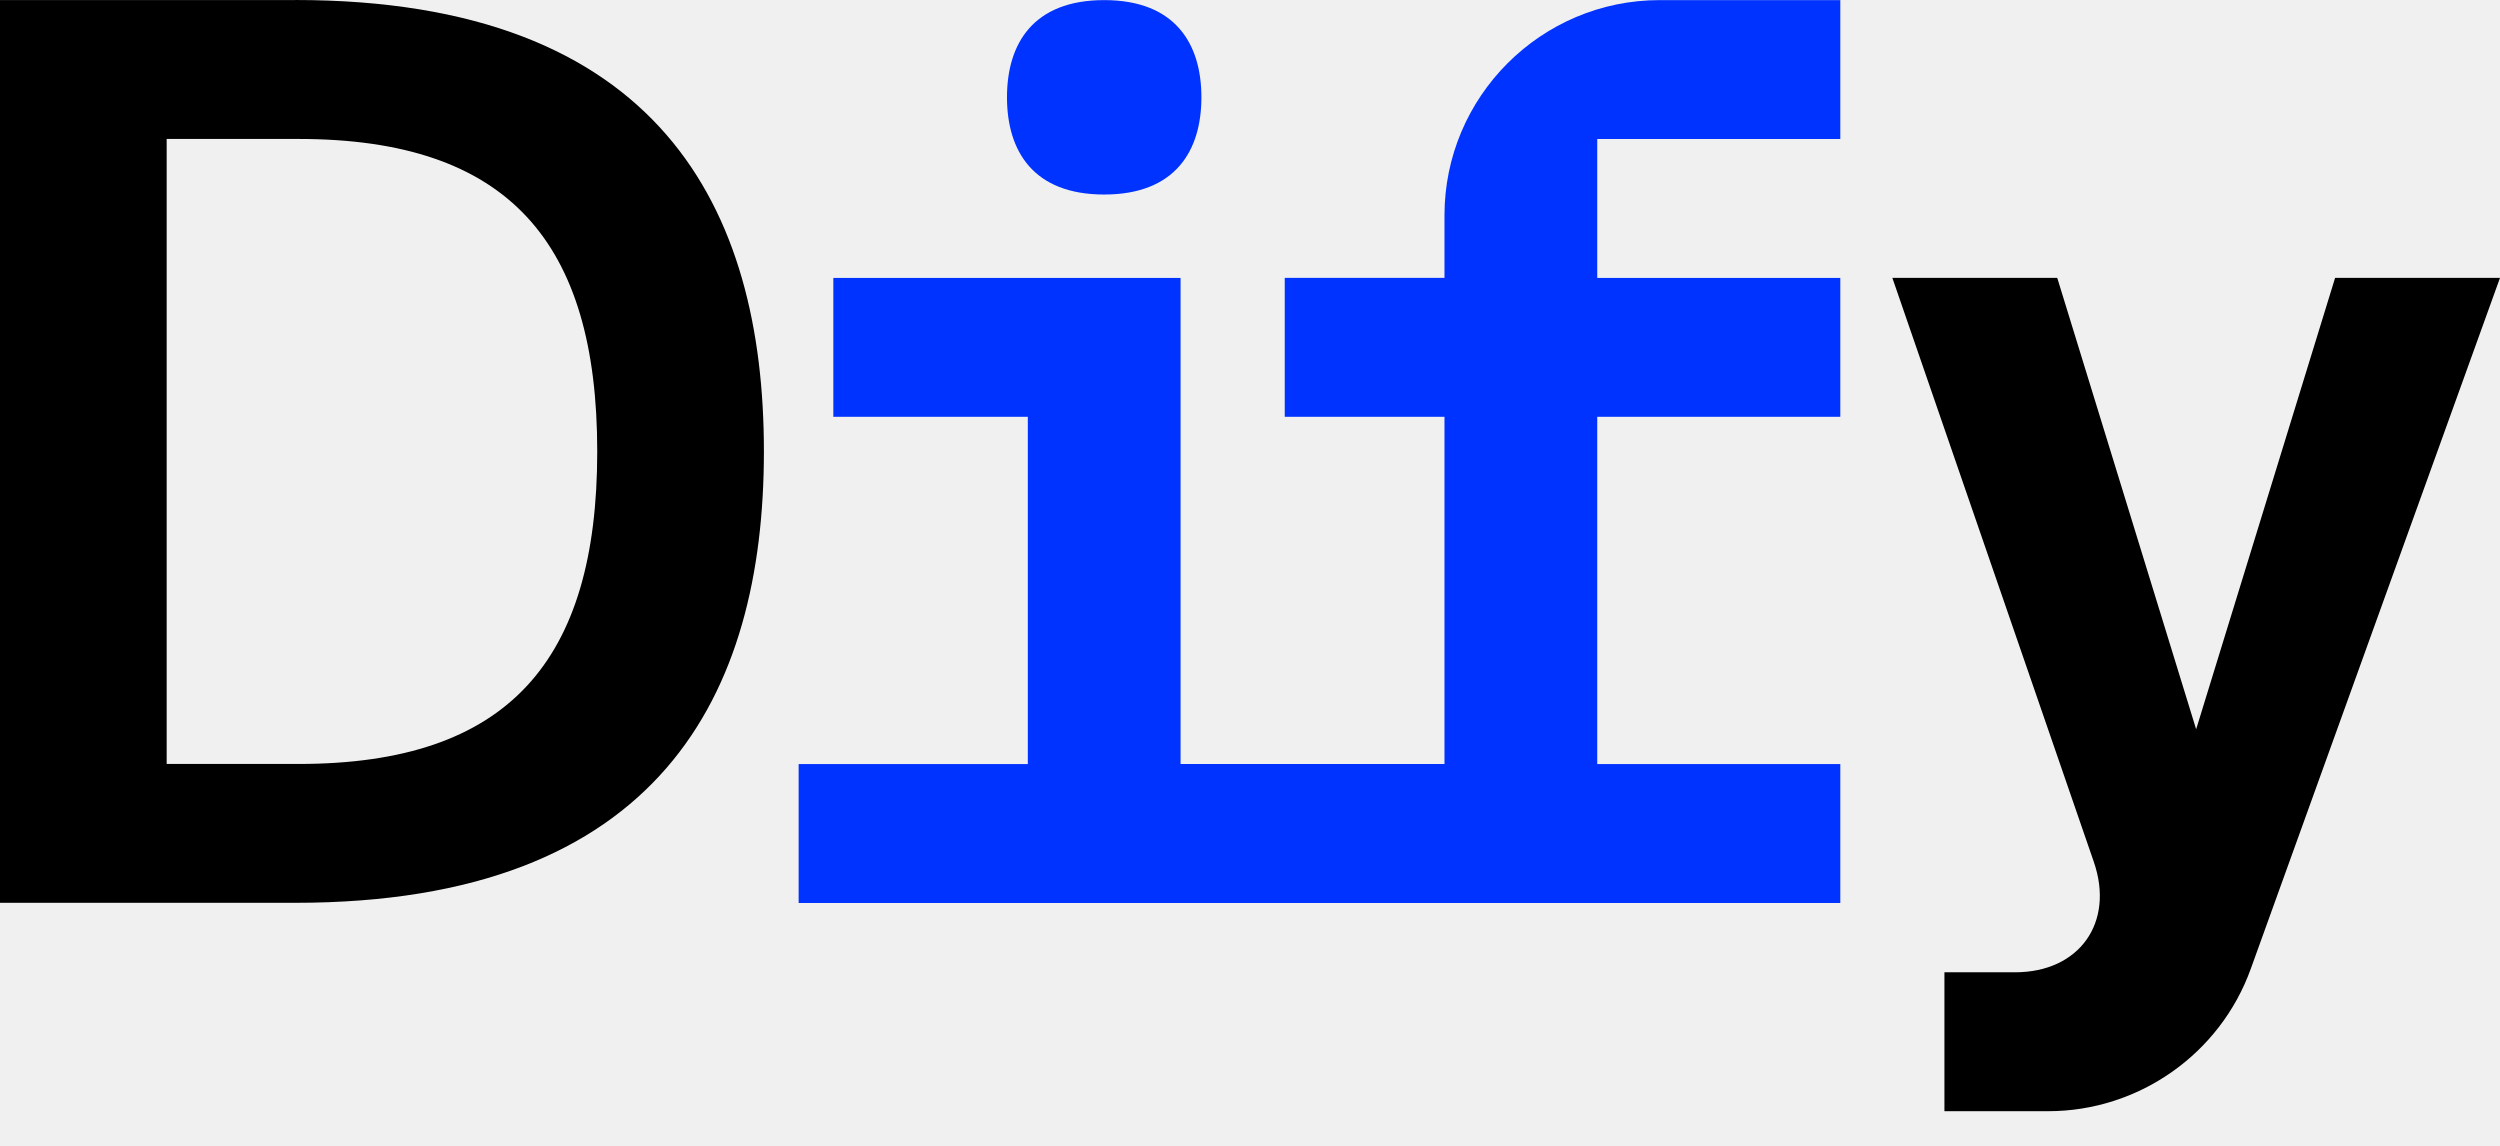
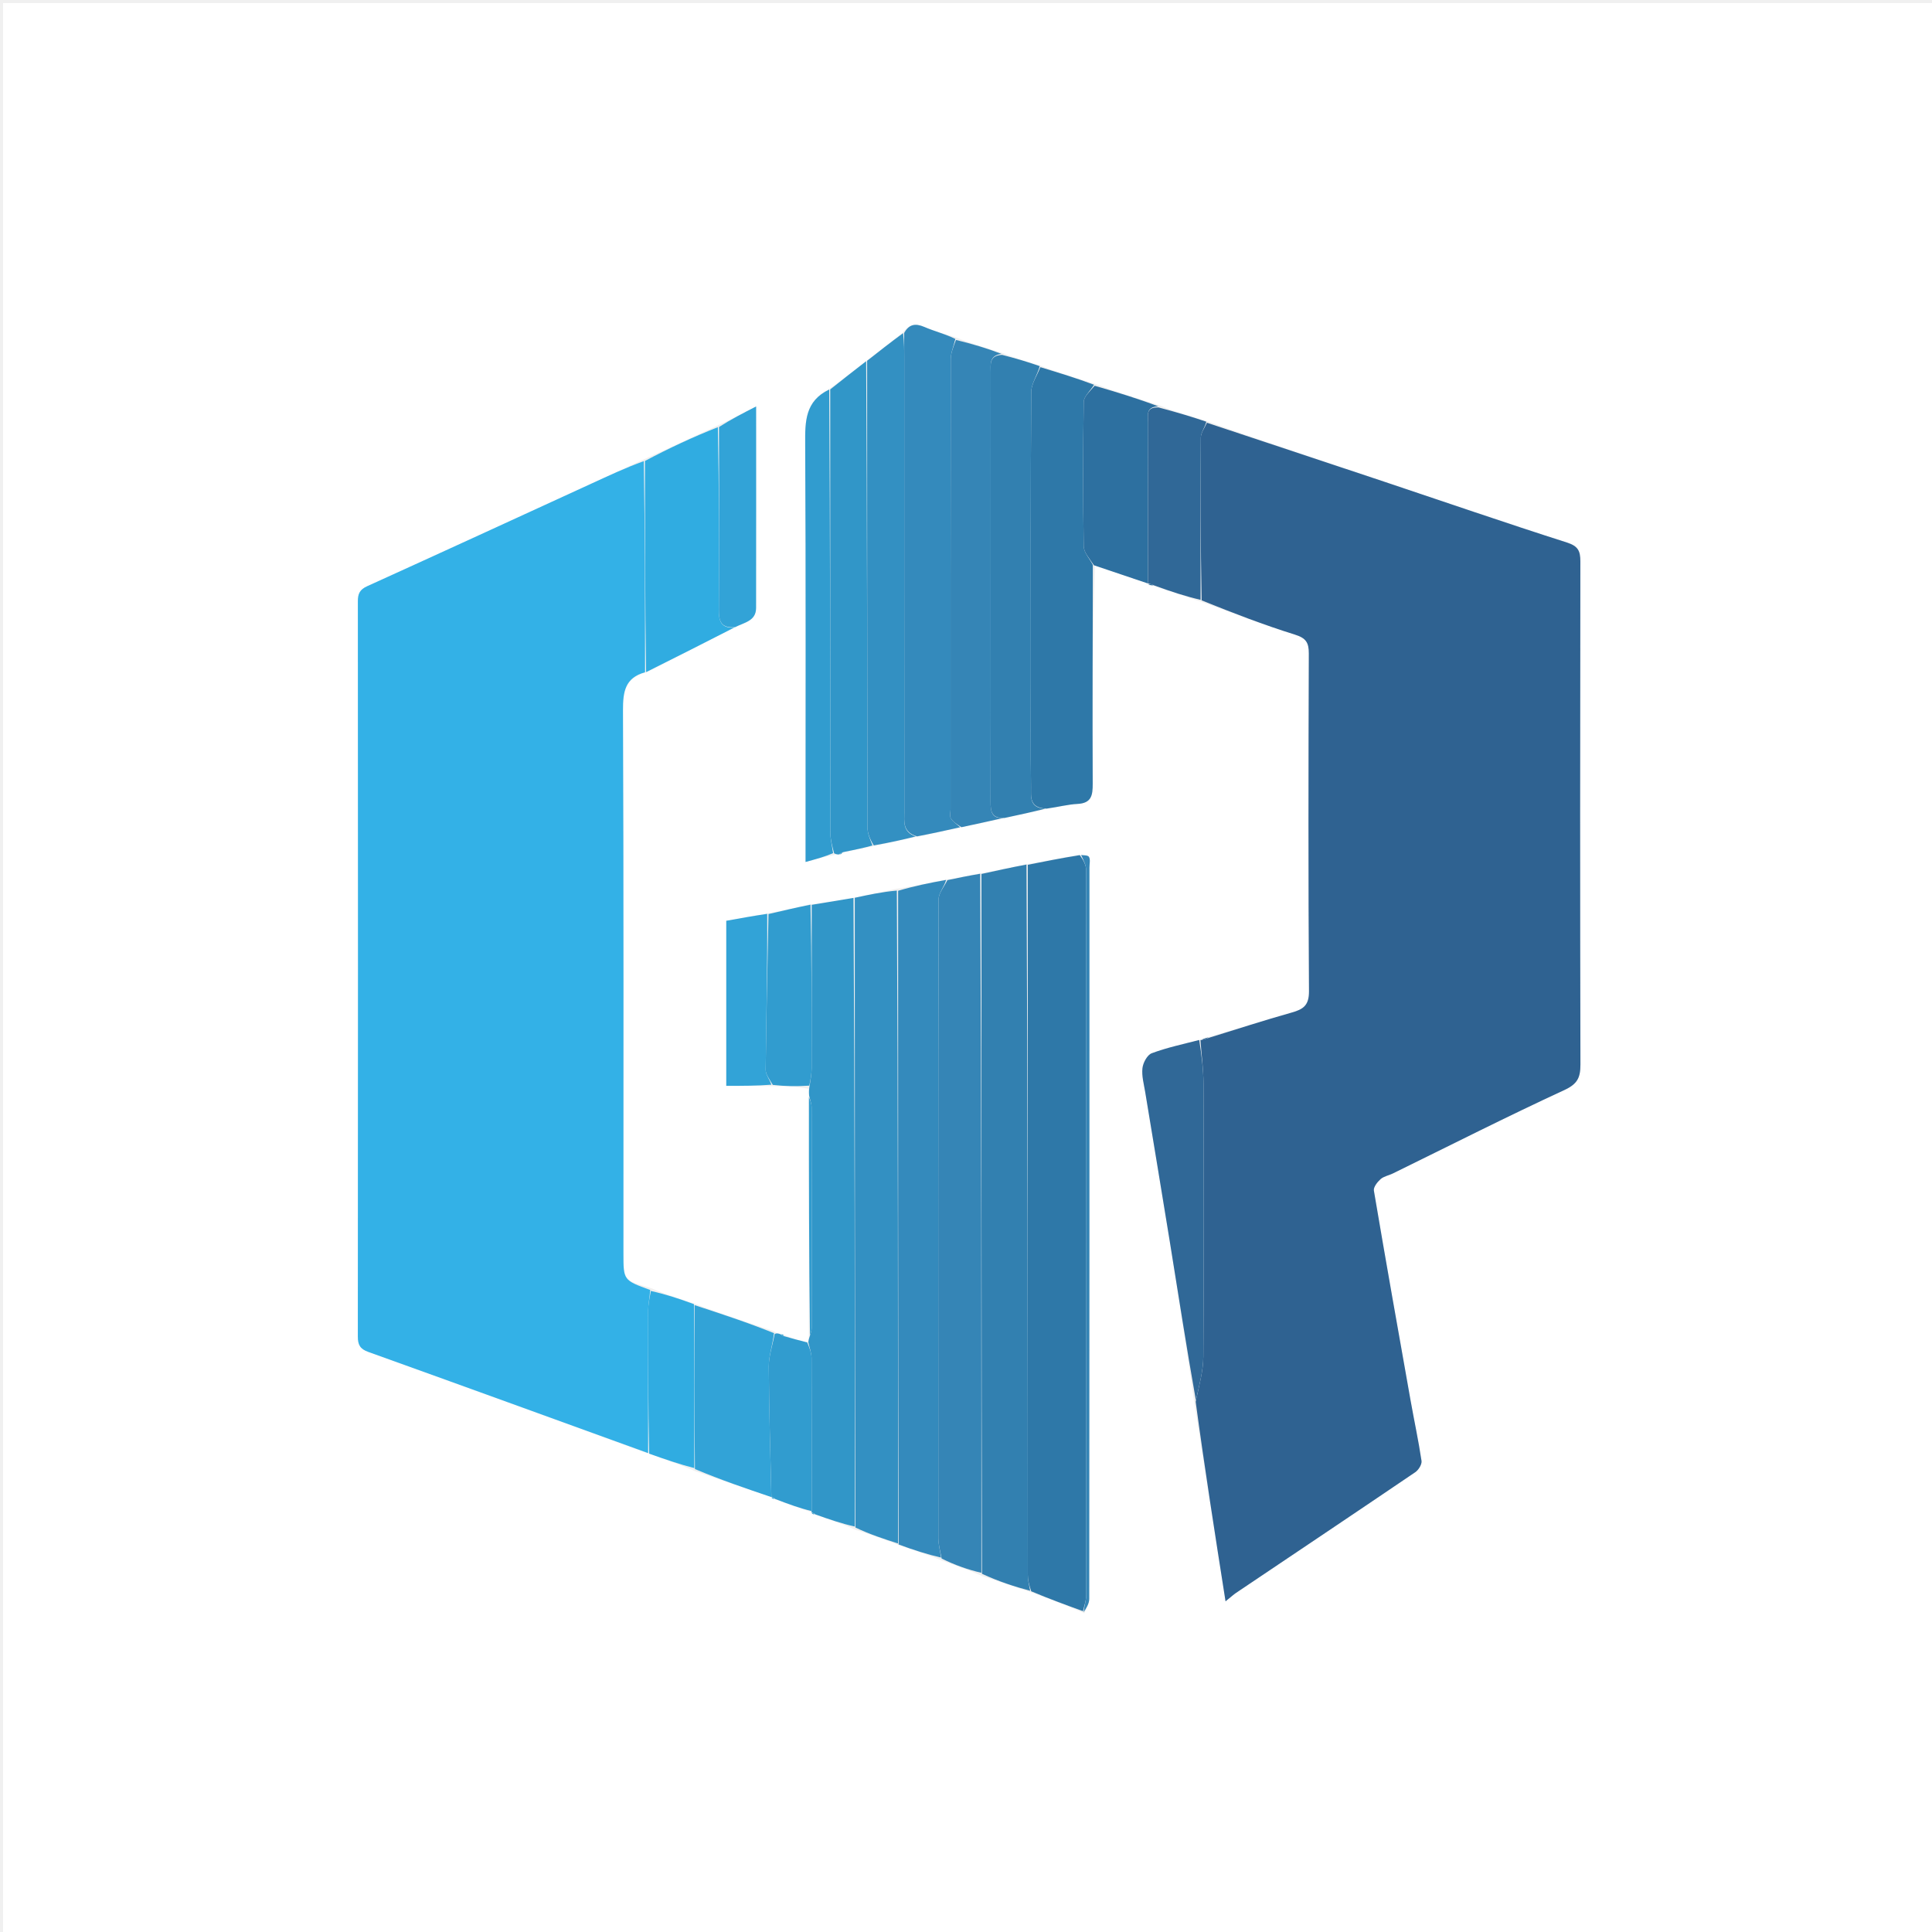
- <svg xmlns="http://www.w3.org/2000/svg" width="48" height="22" viewBox="0 0 48 22" fill="none">
-   <g id="White=False">
-     <g id="if">
-       <path d="M21.2 3.735C22.563 3.735 23.067 2.899 23.067 1.868C23.067 0.837 22.562 0.002 21.2 0.002C19.838 0.002 19.334 0.837 19.334 1.868C19.334 2.899 19.838 3.735 21.2 3.735Z" fill="#0033FF" />
-       <path d="M27.734 4.134V5.335H24.667V8.002H27.734V14.669H22.667V5.336H16V8.003H19.734V14.67H15.334V17.337H35.334V14.67H30.667V8.003H35.334V5.336H30.667V2.669H35.334V0.002H31.867C29.588 0.002 27.734 1.856 27.734 4.135V4.134Z" fill="#0033FF" />
-     </g>
-     <g id="Dy">
-       <path d="M5.667 0.001H0V17.334H5.667C12.667 17.334 14.667 13.334 14.667 8.667C14.667 4 12.667 0 5.667 0V0.001ZM5.734 14.668H3.2V2.668H5.734C9.758 2.668 11.467 4.643 11.467 8.668C11.467 12.692 9.758 14.668 5.734 14.668Z" fill="black" />
-       <path d="M44.834 5.335L42.166 14.002L39.499 5.335H36.333L40.201 16.547C40.604 17.714 39.923 18.668 38.689 18.668H37.333V21.335H39.325C41.063 21.335 42.627 20.236 43.215 18.601L48 5.335H44.834Z" fill="black" />
-     </g>
-   </g>
+ <svg xmlns="http://www.w3.org/2000/svg" version="1.1" id="Layer_1" x="0px" y="0px" width="100%" viewBox="0 0 626 626" enable-background="new 0 0 626 626" xml:space="preserve">
+   <path fill="#FFFFFF" opacity="1" stroke="none" d=" M349,627   C232.667,627 116.833,627 1,627   C1,418.333 1,209.667 1,1   C209.667,1 418.333,1 627,1   C627,209.667 627,418.333 627,627   C534.5,627 442,627 349,627  M250.086,485.524   C250.383,485.627 250.68,485.73 251.723,485.985   C255.465,487.351 259.208,488.717 262.991,490.015   C262.991,490.015 262.916,490.04 263.091,490.518   C263.387,490.619 263.683,490.719 264.738,490.976   C268.814,492.351 272.89,493.726 277.357,495.73   C281.895,497.191 286.432,498.652 291.358,500.734   C295.893,502.191 300.428,503.649 305.338,505.729   C309.548,507.182 313.757,508.635 318.357,510.722   C323.564,512.418 328.77,514.113 334.655,516.133   C340.073,518.104 345.491,520.076 351.35,522.717   C351.9,521.174 352.928,519.631 352.93,518.087   C353.008,439.077 352.999,360.068 352.998,281.059   C352.998,279.894 353.357,278.504 352.841,277.643   C352.479,277.038 350.913,277.154 349.045,277.007   C343.702,278.072 338.359,279.136 332.186,280.054   C327.46,281.095 322.735,282.137 317.18,283.042   C313.777,283.753 310.374,284.464 306.145,285.039   C301.099,286.084 296.053,287.13 290.178,288.039   C285.773,288.991 281.368,289.942 276.114,290.981   C271.746,291.715 267.378,292.448 262.21,293.07   C257.809,294.103 253.407,295.135 248.173,296.03   C243.883,296.804 239.593,297.578 235.322,298.348   C235.322,316.292 235.322,333.975 235.322,351.832   C240.429,351.832 245.216,351.832 250.913,351.963   C254.578,351.993 258.242,352.023 261.994,352.797   C262.057,353.543 262.119,354.289 262.038,355.958   C262.086,381.625 262.134,407.291 262.044,433.615   C262.002,434.061 261.959,434.507 261.17,434.966   C258.82,434.297 256.469,433.628 253.923,432.483   C253.624,432.378 253.324,432.273 252.369,432.034   C251.926,431.984 251.483,431.934 250.652,431.262   C242.114,428.469 233.575,425.676 224.661,422.263   C220.124,420.806 215.587,419.35 210.651,417.268   C202,414.83 202,414.83 202,406.106   C202,347.459 202.095,288.811 201.857,230.164   C201.832,224.104 202.527,219.589 209.698,217.727   C219.088,212.939 228.479,208.15 238.459,203.081   C241.214,201.666 244.975,201.225 244.982,196.985   C245.018,175.559 244.999,154.134 244.999,131.696   C240.631,133.94 236.796,135.91 232.214,138   C224.464,141.627 216.714,145.254 208.224,148.998   C202.735,151.547 197.255,154.118 191.755,156.642   C167.504,167.771 143.264,178.924 118.964,189.947   C116.61,191.016 115.951,192.342 115.953,194.796   C116.01,274.208 116.014,353.621 115.943,433.034   C115.94,435.747 116.672,437.09 119.328,438.043   C149.581,448.898 179.787,459.883 210.68,471.181   C215.44,472.825 220.2,474.469 225.36,476.735   C233.551,479.518 241.741,482.3 249.96,485.038   C249.96,485.038 249.909,485.045 250.086,485.524  M372.202,189.602   C372.793,189.666 373.385,189.731 374.662,190.13   C379.445,191.691 384.228,193.251 389.686,195.151   C399.638,198.689 409.51,202.485 419.585,205.629   C423.14,206.738 424.091,208.186 424.079,211.739   C423.95,248.223 423.894,284.709 424.133,321.192   C424.163,325.762 422.287,327.034 418.521,328.089   C409.616,330.585 400.817,333.46 391.295,336.051   C390.511,336.353 389.728,336.655 389.001,336.997   C389.001,336.997 388.959,336.942 388.168,337.011   C383.149,338.374 378.024,339.454 373.177,341.273   C371.724,341.818 370.372,344.349 370.173,346.106   C369.889,348.623 370.642,351.275 371.064,353.851   C373.7,369.959 376.418,386.054 379.011,402.168   C381.789,419.429 384.458,436.707 387.031,454.82   C390.345,475.905 393.658,496.989 397.094,518.853   C399.018,517.307 399.75,516.625 400.569,516.075   C419.917,503.067 439.291,490.098 458.583,477.007   C459.641,476.29 460.764,474.465 460.597,473.344   C459.611,466.746 458.195,460.214 457.027,453.641   C453.009,431.031 448.995,408.42 445.162,385.778   C444.974,384.666 446.281,382.995 447.322,382.067   C448.359,381.143 449.965,380.879 451.277,380.236   C469.779,371.171 488.157,361.838 506.858,353.205   C511.147,351.225 512.097,349.15 512.087,344.887   C511.955,290.57 511.973,236.252 512.065,181.935   C512.071,178.505 511.336,176.942 507.678,175.774   C487.83,169.441 468.134,162.633 448.371,156.03   C429.277,149.651 410.166,143.324 390.688,136.315   C385.727,134.882 380.767,133.448 375.618,131.299   C368.773,129.19 361.928,127.081 354.695,124.323   C348.826,122.537 342.957,120.752 336.701,118.318   C332.833,117.2 328.966,116.082 324.705,114.316   C319.838,112.862 314.971,111.409 309.707,109.311   C306.296,108.21 302.779,107.351 299.504,105.935   C296.534,104.651 294.503,105.093 292.263,108.004   C288.497,110.968 284.73,113.931 280.34,117.188   C276.563,120.184 272.786,123.18 268.339,126.246   C260.854,129.984 260.853,136.545 260.893,143.782   C261.131,186.983 261.011,230.187 261.011,273.389   C261.011,275.171 261.011,276.952 261.011,279.296   C264.408,278.365 267.205,277.599 270.671,276.956   C271.12,276.912 271.57,276.868 272.534,276.859   C272.73,276.586 272.926,276.313 273.949,276.006   C277.002,275.351 280.055,274.696 283.934,274.003   C288.326,273.016 292.719,272.028 297.937,271.002   C302.328,270.015 306.719,269.028 311.943,268.003   C316.332,267.016 320.721,266.029 325.942,264.999   C330.329,264.013 334.716,263.026 339.943,261.991   C342.993,261.467 346.028,260.642 349.097,260.488   C353.685,260.26 354.073,257.686 354.056,253.88   C353.947,230.268 354.059,206.655 354.795,183.266   C360.515,185.197 366.236,187.128 371.975,189.02   C371.975,189.02 371.939,189.04 372.202,189.602  z" />
+   <path fill="#2F6291" opacity="1" stroke="none" d=" M391.062,136.974   C410.166,143.324 429.277,149.651 448.371,156.03   C468.134,162.633 487.83,169.441 507.678,175.774   C511.336,176.942 512.071,178.505 512.065,181.935   C511.973,236.252 511.955,290.57 512.087,344.887   C512.097,349.15 511.147,351.225 506.858,353.205   C488.157,361.838 469.779,371.171 451.277,380.236   C449.965,380.879 448.359,381.143 447.322,382.067   C446.281,382.995 444.974,384.666 445.162,385.778   C448.995,408.42 453.009,431.031 457.027,453.641   C458.195,460.214 459.611,466.746 460.597,473.344   C460.764,474.465 459.641,476.29 458.583,477.007   C439.291,490.098 419.917,503.067 400.569,516.075   C399.75,516.625 399.018,517.307 397.094,518.853   C393.658,496.989 390.345,475.905 387.421,454.189   C388.54,448.897 389.871,444.24 389.902,439.574   C390.095,410.141 390.046,380.705 389.953,351.271   C389.938,346.493 389.306,341.718 388.959,336.942   C388.959,336.942 389.001,336.997 389.303,336.992   C390.395,336.719 391.186,336.45 391.976,336.182   C400.817,333.46 409.616,330.585 418.521,328.089   C422.287,327.034 424.163,325.762 424.133,321.192   C423.894,284.709 423.95,248.223 424.079,211.739   C424.091,208.186 423.14,206.738 419.585,205.629   C409.51,202.485 399.638,198.689 389.345,194.525   C389.003,176.522 388.948,159.145 389.09,141.77   C389.103,140.166 390.375,138.572 391.062,136.974  z" />
+   <path fill="#33B1E7" opacity="1" stroke="none" d=" M209.005,217.832   C202.527,219.589 201.832,224.104 201.857,230.164   C202.095,288.811 202,347.459 202,406.106   C202,414.83 202,414.83 210.681,417.972   C210.474,420.626 210.038,422.575 210.031,424.526   C209.977,439.962 210.004,455.398 210.006,470.834   C179.787,459.883 149.581,448.898 119.328,438.043   C116.672,437.09 115.94,435.747 115.943,433.034   C116.014,353.621 116.01,274.208 115.953,194.796   C115.951,192.342 116.61,191.016 118.964,189.947   C143.264,178.924 167.504,167.771 191.755,156.642   C197.255,154.118 202.735,151.547 208.605,149.416   C208.992,172.501 208.998,195.166 209.005,217.832  z" />
+   <path fill="#2E78A8" opacity="1" stroke="none" d=" M350.908,522.048   C345.491,520.076 340.073,518.104 334.135,515.607   C333.41,513.451 333.026,511.822 333.026,510.192   C333.002,433.528 333.011,356.865 333.016,280.201   C338.359,279.136 343.702,278.072 349.87,277.071   C351.131,278.783 351.947,280.429 351.948,282.077   C352.01,360.356 352.009,438.635 351.957,516.914   C351.956,518.626 351.273,520.337 350.908,522.048  z" />
+   <path fill="#3280B0" opacity="1" stroke="none" d=" M332.601,280.128   C333.011,356.865 333.002,433.528 333.026,510.192   C333.026,511.822 333.41,513.451 333.796,515.444   C328.77,514.113 323.564,512.418 318.173,509.93   C317.995,433.818 318.002,358.498 318.009,283.178   C322.735,282.137 327.46,281.095 332.601,280.128  z" />
+   <path fill="#3585B6" opacity="1" stroke="none" d=" M317.595,283.11   C318.002,358.498 317.995,433.818 317.978,509.613   C313.757,508.635 309.548,507.182 305.114,504.994   C304.593,502.303 304.039,500.347 304.037,498.391   C303.993,429.395 303.974,360.399 304.125,291.404   C304.129,289.326 305.981,287.251 306.971,285.175   C310.374,284.464 313.777,283.753 317.595,283.11  z" />
+   <path fill="#3390C2" opacity="1" stroke="none" d=" M276.963,290.893   C281.368,289.942 285.773,288.991 290.591,288.564   C290.992,359.43 290.981,429.772 290.97,500.113   C286.432,498.652 281.895,497.191 277.172,494.94   C276.979,426.398 276.971,358.646 276.963,290.893  z" />
+   <path fill="#3196C8" opacity="1" stroke="none" d=" M276.538,290.937   C276.971,358.646 276.979,426.398 276.977,494.626   C272.89,493.726 268.814,492.351 264.231,490.708   C263.501,490.214 263.232,490.08 262.916,490.04   C262.916,490.04 262.991,490.015 262.987,489.574   C262.989,472.773 263.026,456.412 262.953,440.052   C262.945,438.35 262.278,436.652 261.917,434.952   C261.959,434.507 262.002,434.061 262.371,432.968   C262.799,431.672 262.987,431.023 262.987,430.374   C263.003,406.512 263.014,382.65 262.967,358.789   C262.965,357.537 262.455,356.286 262.181,355.035   C262.119,354.289 262.057,353.543 262.263,352.138   C262.688,349.677 262.976,347.876 262.98,346.074   C263.017,328.443 263.007,310.812 263.01,293.182   C267.378,292.448 271.746,291.715 276.538,290.937  z" />
+   <path fill="#348ABC" opacity="1" stroke="none" d=" M291.164,500.424   C290.981,429.772 290.992,359.43 291.005,288.632   C296.053,287.13 301.099,286.084 306.558,285.107   C305.981,287.251 304.129,289.326 304.125,291.404   C303.974,360.399 303.993,429.395 304.037,498.391   C304.039,500.347 304.593,502.303 304.927,504.682   C300.428,503.649 295.893,502.191 291.164,500.424  z" />
+   <path fill="#2E78A8" opacity="1" stroke="none" d=" M337.088,118.966   C342.957,120.752 348.826,122.537 354.489,124.667   C353.189,126.751 351.174,128.477 351.146,130.234   C350.899,145.816 350.89,161.405 351.14,176.987   C351.173,179.021 353.066,181.025 354.097,183.043   C354.059,206.655 353.947,230.268 354.056,253.88   C354.073,257.686 353.685,260.26 349.097,260.488   C346.028,260.642 342.993,261.467 339.112,262.001   C333.409,261.85 334.102,258.006 334.066,255.112   C333.912,242.821 334,230.527 334,218.233   C334,187.832 333.922,157.431 334.134,127.031   C334.153,124.336 336.059,121.654 337.088,118.966  z" />
+   <path fill="#348ABC" opacity="1" stroke="none" d=" M292.963,107.895   C294.503,105.093 296.534,104.651 299.504,105.935   C302.779,107.351 306.296,108.21 309.549,109.825   C308.927,112.352 308.061,114.364 308.058,116.377   C307.982,164.991 307.999,213.604 307.999,262.218   C307.999,263.217 307.641,264.447 308.093,265.162   C308.814,266.302 310.077,267.099 311.11,268.041   C306.719,269.028 302.328,270.015 297.124,271   C292.361,269.577 293.025,266.146 293.023,263.14   C292.989,214.322 293,165.503 292.998,116.685   C292.997,113.755 292.975,110.825 292.963,107.895  z" />
+   <path fill="#3585B6" opacity="1" stroke="none" d=" M311.527,268.022   C310.077,267.099 308.814,266.302 308.093,265.162   C307.641,264.447 307.999,263.217 307.999,262.218   C307.999,213.604 307.982,164.991 308.058,116.377   C308.061,114.364 308.927,112.352 309.748,110.147   C314.971,111.409 319.838,112.862 324.489,114.659   C320.437,115.204 321.011,118.069 321.009,120.506   C320.993,147.805 320.999,175.105 320.999,202.404   C320.999,221.547 321.027,240.69 320.971,259.833   C320.962,262.821 321.25,265.271 325.111,265.042   C320.721,266.029 316.332,267.016 311.527,268.022  z" />
+   <path fill="#3280B0" opacity="1" stroke="none" d=" M325.526,265.021   C321.25,265.271 320.962,262.821 320.971,259.833   C321.027,240.69 320.999,221.547 320.999,202.404   C320.999,175.105 320.993,147.805 321.009,120.506   C321.011,118.069 320.437,115.204 324.686,114.983   C328.966,116.082 332.833,117.2 336.895,118.642   C336.059,121.654 334.153,124.336 334.134,127.031   C333.922,157.431 334,187.832 334,218.233   C334,230.527 333.912,242.821 334.066,255.112   C334.102,258.006 333.409,261.85 338.692,262.025   C334.716,263.026 330.329,264.013 325.526,265.021  z" />
+   <path fill="#3390C2" opacity="1" stroke="none" d=" M292.613,107.95   C292.975,110.825 292.997,113.755 292.998,116.685   C293,165.503 292.989,214.322 293.023,263.14   C293.025,266.146 292.361,269.577 296.711,271.019   C292.719,272.028 288.326,273.016 283.116,273.929   C281.866,271.879 281.057,269.903 281.054,267.925   C280.972,217.582 280.975,167.238 280.963,116.895   C284.73,113.931 288.497,110.968 292.613,107.95  z" />
+   <path fill="#3196C8" opacity="1" stroke="none" d=" M280.651,117.042   C280.975,167.238 280.972,217.582 281.054,267.925   C281.057,269.903 281.866,271.879 282.704,273.948   C280.055,274.696 277.002,275.351 273.309,276.087   C272.376,276.311 272.159,276.53 272.019,276.825   C271.57,276.868 271.12,276.912 270.273,276.491   C269.583,273.907 269.038,271.787 269.036,269.667   C268.991,221.837 269.005,174.007 269.009,126.177   C272.786,123.18 276.563,120.184 280.651,117.042  z" />
+   <path fill="#30ACE1" opacity="1" stroke="none" d=" M209.351,217.78   C208.998,195.166 208.992,172.501 208.975,149.358   C216.714,145.254 224.464,141.627 232.599,138.417   C232.988,158.386 233.092,177.938 232.912,197.488   C232.877,201.318 233.643,203.563 237.869,203.361   C228.479,208.15 219.088,212.939 209.351,217.78  z" />
+   <path fill="#32A3D7" opacity="1" stroke="none" d=" M225.036,422.883   C233.575,425.676 242.114,428.469 250.795,431.968   C250.292,436.044 249.08,439.416 249.098,442.782   C249.175,456.883 249.621,470.982 249.931,485.083   C241.741,482.3 233.551,479.518 225.164,475.993   C224.991,457.795 225.014,440.339 225.036,422.883  z" />
+   <path fill="#306897" opacity="1" stroke="none" d=" M388.563,336.977   C389.306,341.718 389.938,346.493 389.953,351.271   C390.046,380.705 390.095,410.141 389.902,439.574   C389.871,444.24 388.54,448.897 387.492,453.767   C384.458,436.707 381.789,419.429 379.011,402.168   C376.418,386.054 373.7,369.959 371.064,353.851   C370.642,351.275 369.889,348.623 370.173,346.106   C370.372,344.349 371.724,341.818 373.177,341.273   C378.024,339.454 383.149,338.374 388.563,336.977  z" />
+   <path fill="#2D70A0" opacity="1" stroke="none" d=" M354.446,183.154   C353.066,181.025 351.173,179.021 351.14,176.987   C350.89,161.405 350.899,145.816 351.146,130.234   C351.174,128.477 353.189,126.751 354.683,124.992   C361.928,127.081 368.773,129.19 375.302,131.658   C371.054,131.836 372.035,134.777 372.027,136.883   C371.964,154.274 371.971,171.667 371.956,189.059   C366.236,187.128 360.515,185.197 354.446,183.154  z" />
+   <path fill="#319CCF" opacity="1" stroke="none" d=" M268.674,126.211   C269.005,174.007 268.991,221.837 269.036,269.667   C269.038,271.787 269.583,273.907 269.939,276.43   C267.205,277.599 264.408,278.365 261.011,279.296   C261.011,276.952 261.011,275.171 261.011,273.389   C261.011,230.187 261.131,186.983 260.893,143.782   C260.853,136.545 260.854,129.984 268.674,126.211  z" />
+   <path fill="#306897" opacity="1" stroke="none" d=" M371.966,189.039   C371.971,171.667 371.964,154.274 372.027,136.883   C372.035,134.777 371.054,131.836 375.396,132.016   C380.767,133.448 385.727,134.882 390.875,136.644   C390.375,138.572 389.103,140.166 389.09,141.77   C388.948,159.145 389.003,176.522 389.008,194.355   C384.228,193.251 379.445,191.691 374.127,189.751   C373.041,189.261 372.49,189.15 371.939,189.04   C371.939,189.04 371.975,189.02 371.966,189.039  z" />
+   <path fill="#319CCF" opacity="1" stroke="none" d=" M262.61,293.126   C263.007,310.812 263.017,328.443 262.98,346.074   C262.976,347.876 262.688,349.677 262.219,351.765   C258.242,352.023 254.578,351.993 250.399,351.523   C249.26,349.593 248.076,348.097 248.093,346.614   C248.291,329.798 248.673,312.983 249.005,296.168   C253.407,295.135 257.809,294.103 262.61,293.126  z" />
+   <path fill="#32A3D7" opacity="1" stroke="none" d=" M238.164,203.221   C233.643,203.563 232.877,201.318 232.912,197.488   C233.092,177.938 232.988,158.386 232.972,138.357   C236.796,135.91 240.631,133.94 244.999,131.696   C244.999,154.134 245.018,175.559 244.982,196.985   C244.975,201.225 241.214,201.666 238.164,203.221  z" />
+   <path fill="#30ACE1" opacity="1" stroke="none" d=" M224.848,422.573   C225.014,440.339 224.991,457.795 224.964,475.682   C220.2,474.469 215.44,472.825 210.343,471.007   C210.004,455.398 209.977,439.962 210.031,424.526   C210.038,422.575 210.474,420.626 210.881,418.285   C215.587,419.35 220.124,420.806 224.848,422.573  z" />
+   <path fill="#319CCF" opacity="1" stroke="none" d=" M249.946,485.06   C249.621,470.982 249.175,456.883 249.098,442.782   C249.08,439.416 250.292,436.044 250.989,432.28   C251.483,431.934 251.926,431.984 252.829,432.294   C253.518,432.785 253.795,432.92 254.118,432.959   C256.469,433.628 258.82,434.297 261.543,434.959   C262.278,436.652 262.945,438.35 262.953,440.052   C263.026,456.412 262.989,472.773 262.967,489.608   C259.208,488.717 255.465,487.351 251.222,485.717   C250.498,485.219 250.227,485.084 249.909,485.045   C249.909,485.045 249.96,485.038 249.946,485.06  z" />
+   <path fill="#32A3D7" opacity="1" stroke="none" d=" M248.589,296.099   C248.673,312.983 248.291,329.798 248.093,346.614   C248.076,348.097 249.26,349.593 249.944,351.457   C245.216,351.832 240.429,351.832 235.322,351.832   C235.322,333.975 235.322,316.292 235.322,298.348   C239.593,297.578 243.883,296.804 248.589,296.099  z" />
+   <path fill="#3585B6" opacity="1" stroke="none" d=" M351.129,522.383   C351.273,520.337 351.956,518.626 351.957,516.914   C352.009,438.635 352.01,360.356 351.948,282.077   C351.947,280.429 351.131,278.783 350.29,277.041   C350.913,277.154 352.479,277.038 352.841,277.643   C353.357,278.504 352.998,279.894 352.998,281.059   C352.999,360.068 353.008,439.077 352.93,518.087   C352.928,519.631 351.9,521.174 351.129,522.383  z" />
+   <path fill="#319CCF" opacity="1" stroke="none" d=" M262.11,355.497   C262.455,356.286 262.965,357.537 262.967,358.789   C263.014,382.65 263.003,406.512 262.987,430.374   C262.987,431.023 262.799,431.672 262.44,432.64   C262.134,407.291 262.086,381.625 262.11,355.497  z" />
+   <path fill="#306897" opacity="1" stroke="none" d=" M391.635,336.116   C391.186,336.45 390.395,336.719 389.275,336.972   C389.728,336.655 390.511,336.353 391.635,336.116  z" />
+   <path fill="#2D70A0" opacity="1" stroke="none" d=" M372.071,189.321   C372.49,189.15 373.041,189.261 373.784,189.583   C373.385,189.731 372.793,189.666 372.071,189.321  z" />
+   <path fill="#319CCF" opacity="1" stroke="none" d=" M272.277,276.842   C272.159,276.53 272.376,276.311 272.896,276.104   C272.926,276.313 272.73,276.586 272.277,276.842  z" />
+   <path fill="#32A3D7" opacity="1" stroke="none" d=" M254.021,432.721   C253.795,432.92 253.518,432.785 253.156,432.362   C253.324,432.273 253.624,432.378 254.021,432.721  z" />
+   <path fill="#32A3D7" opacity="1" stroke="none" d=" M249.997,485.285   C250.227,485.084 250.498,485.219 250.849,485.641   C250.68,485.73 250.383,485.627 249.997,485.285  z" />
+   <path fill="#319CCF" opacity="1" stroke="none" d=" M263.004,490.279   C263.232,490.08 263.501,490.214 263.851,490.63   C263.683,490.719 263.387,490.619 263.004,490.279  z" />
</svg>
